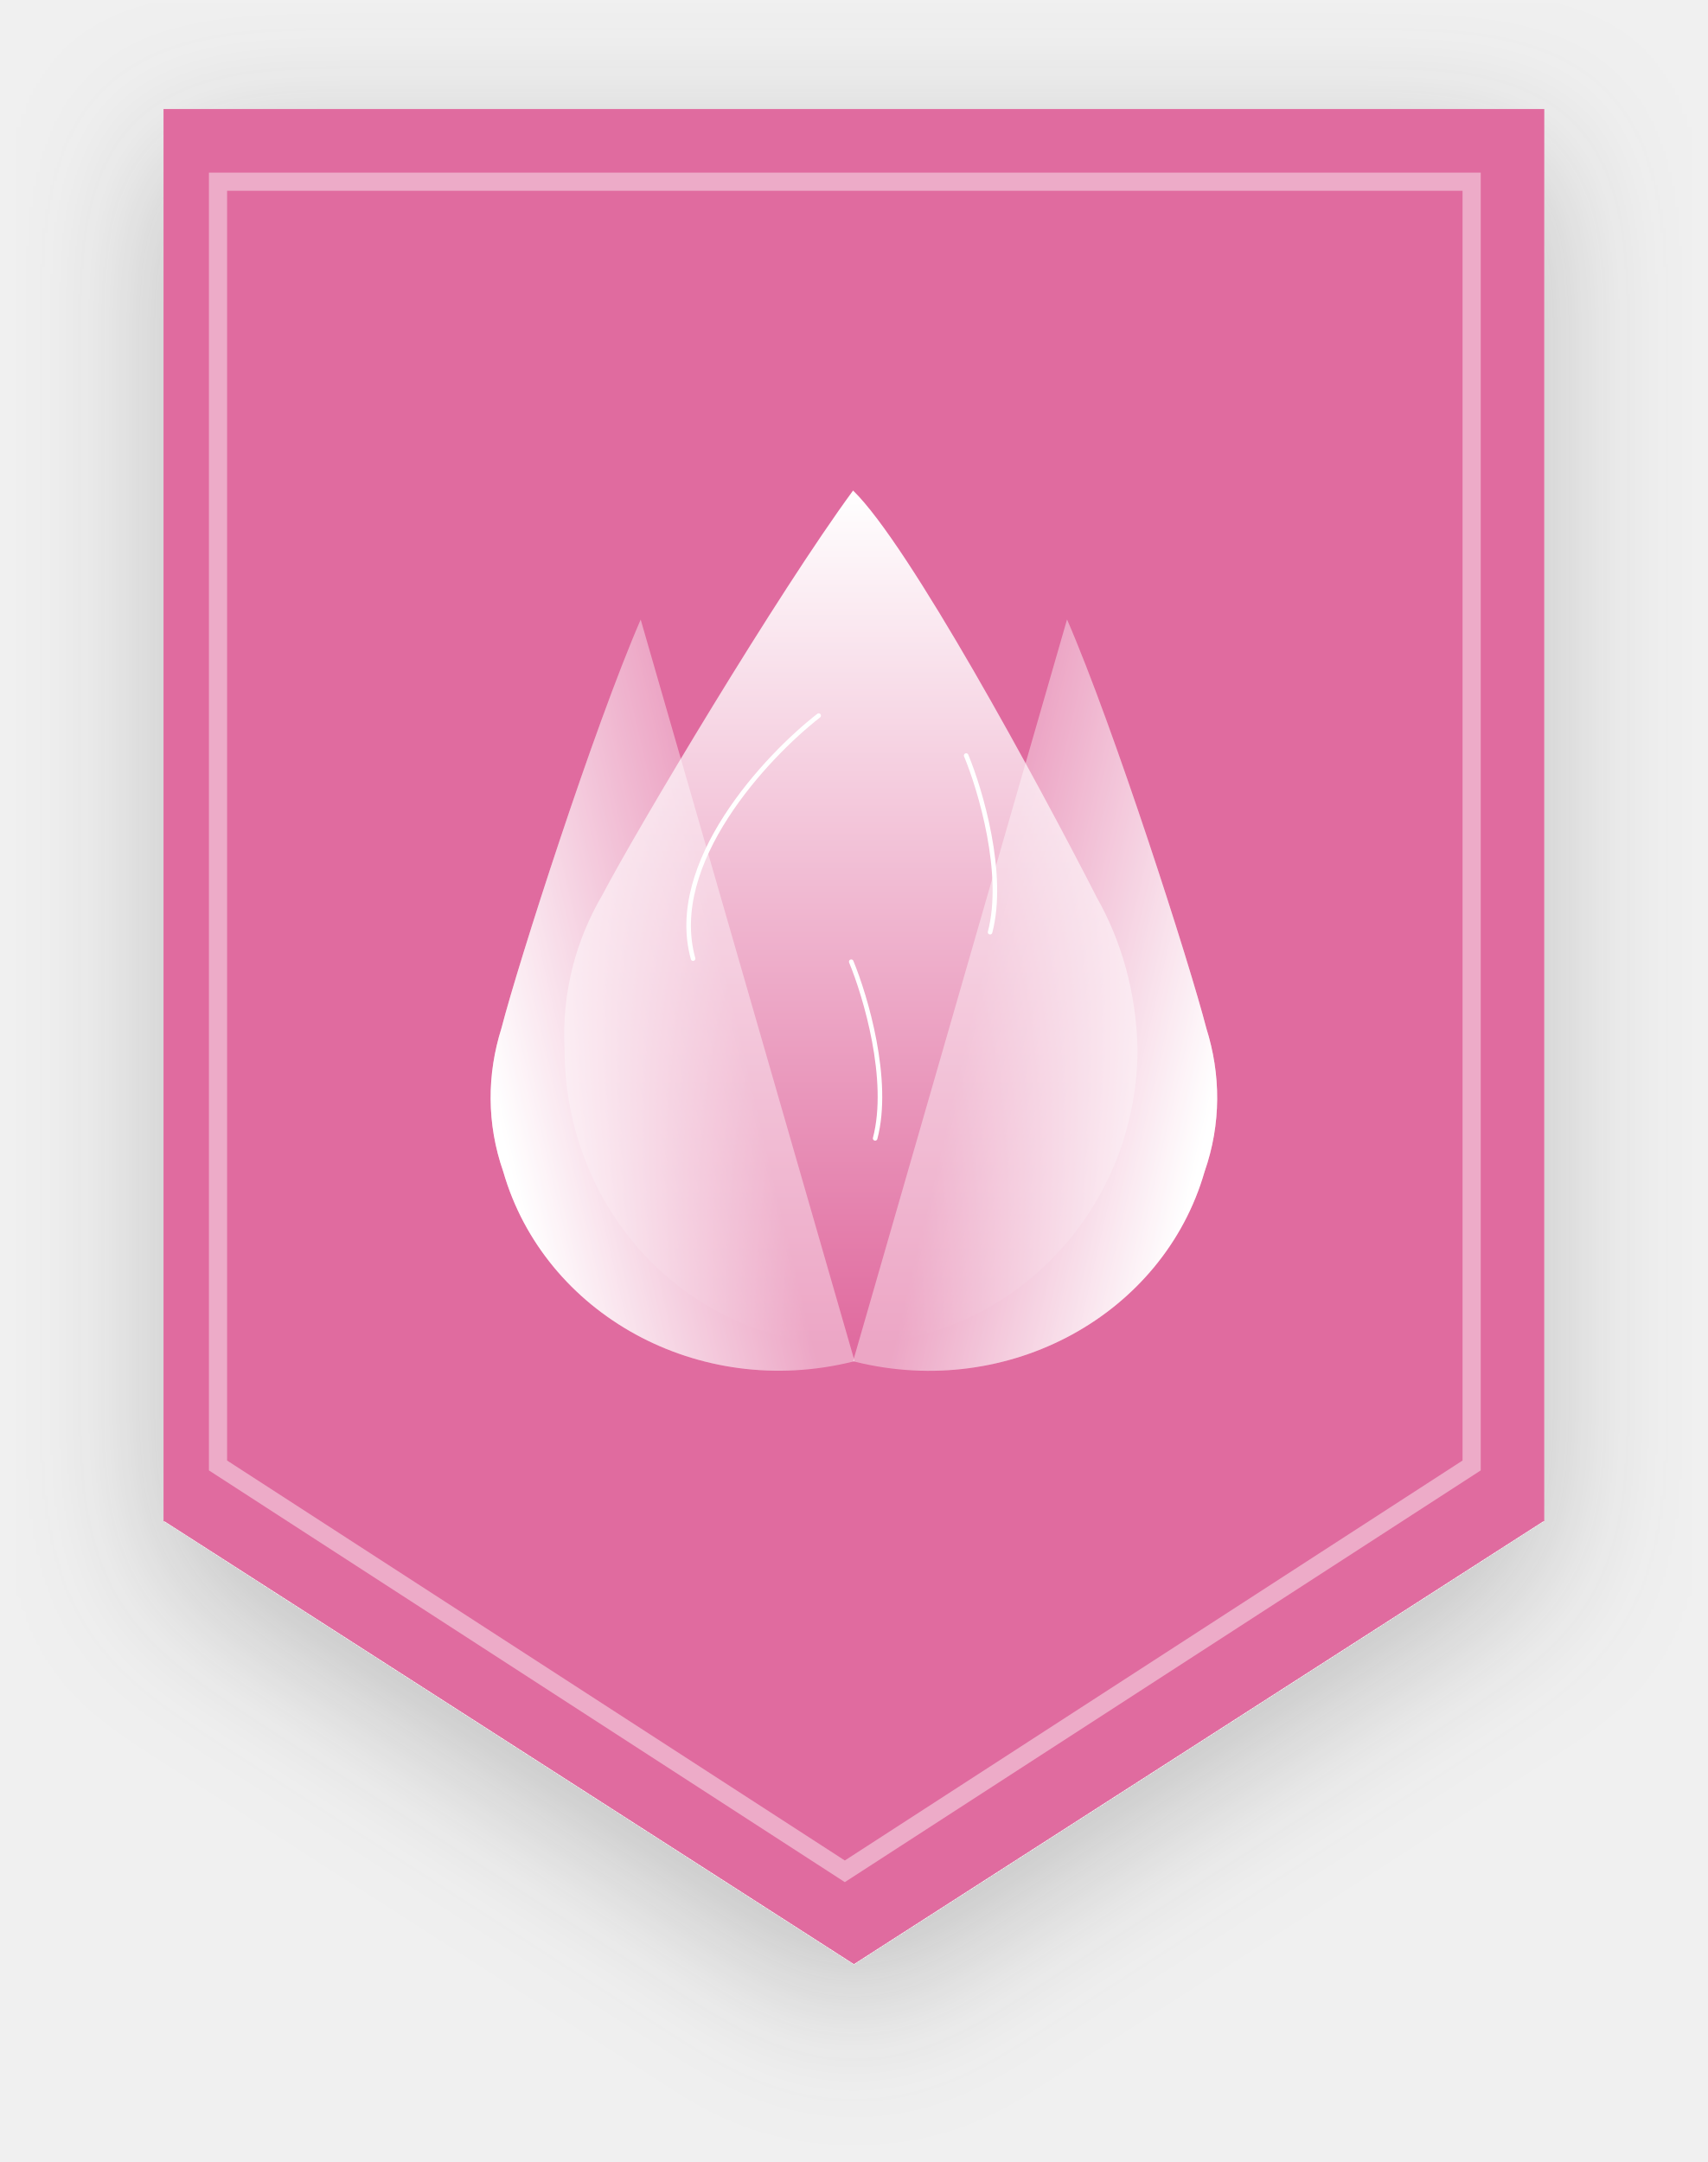
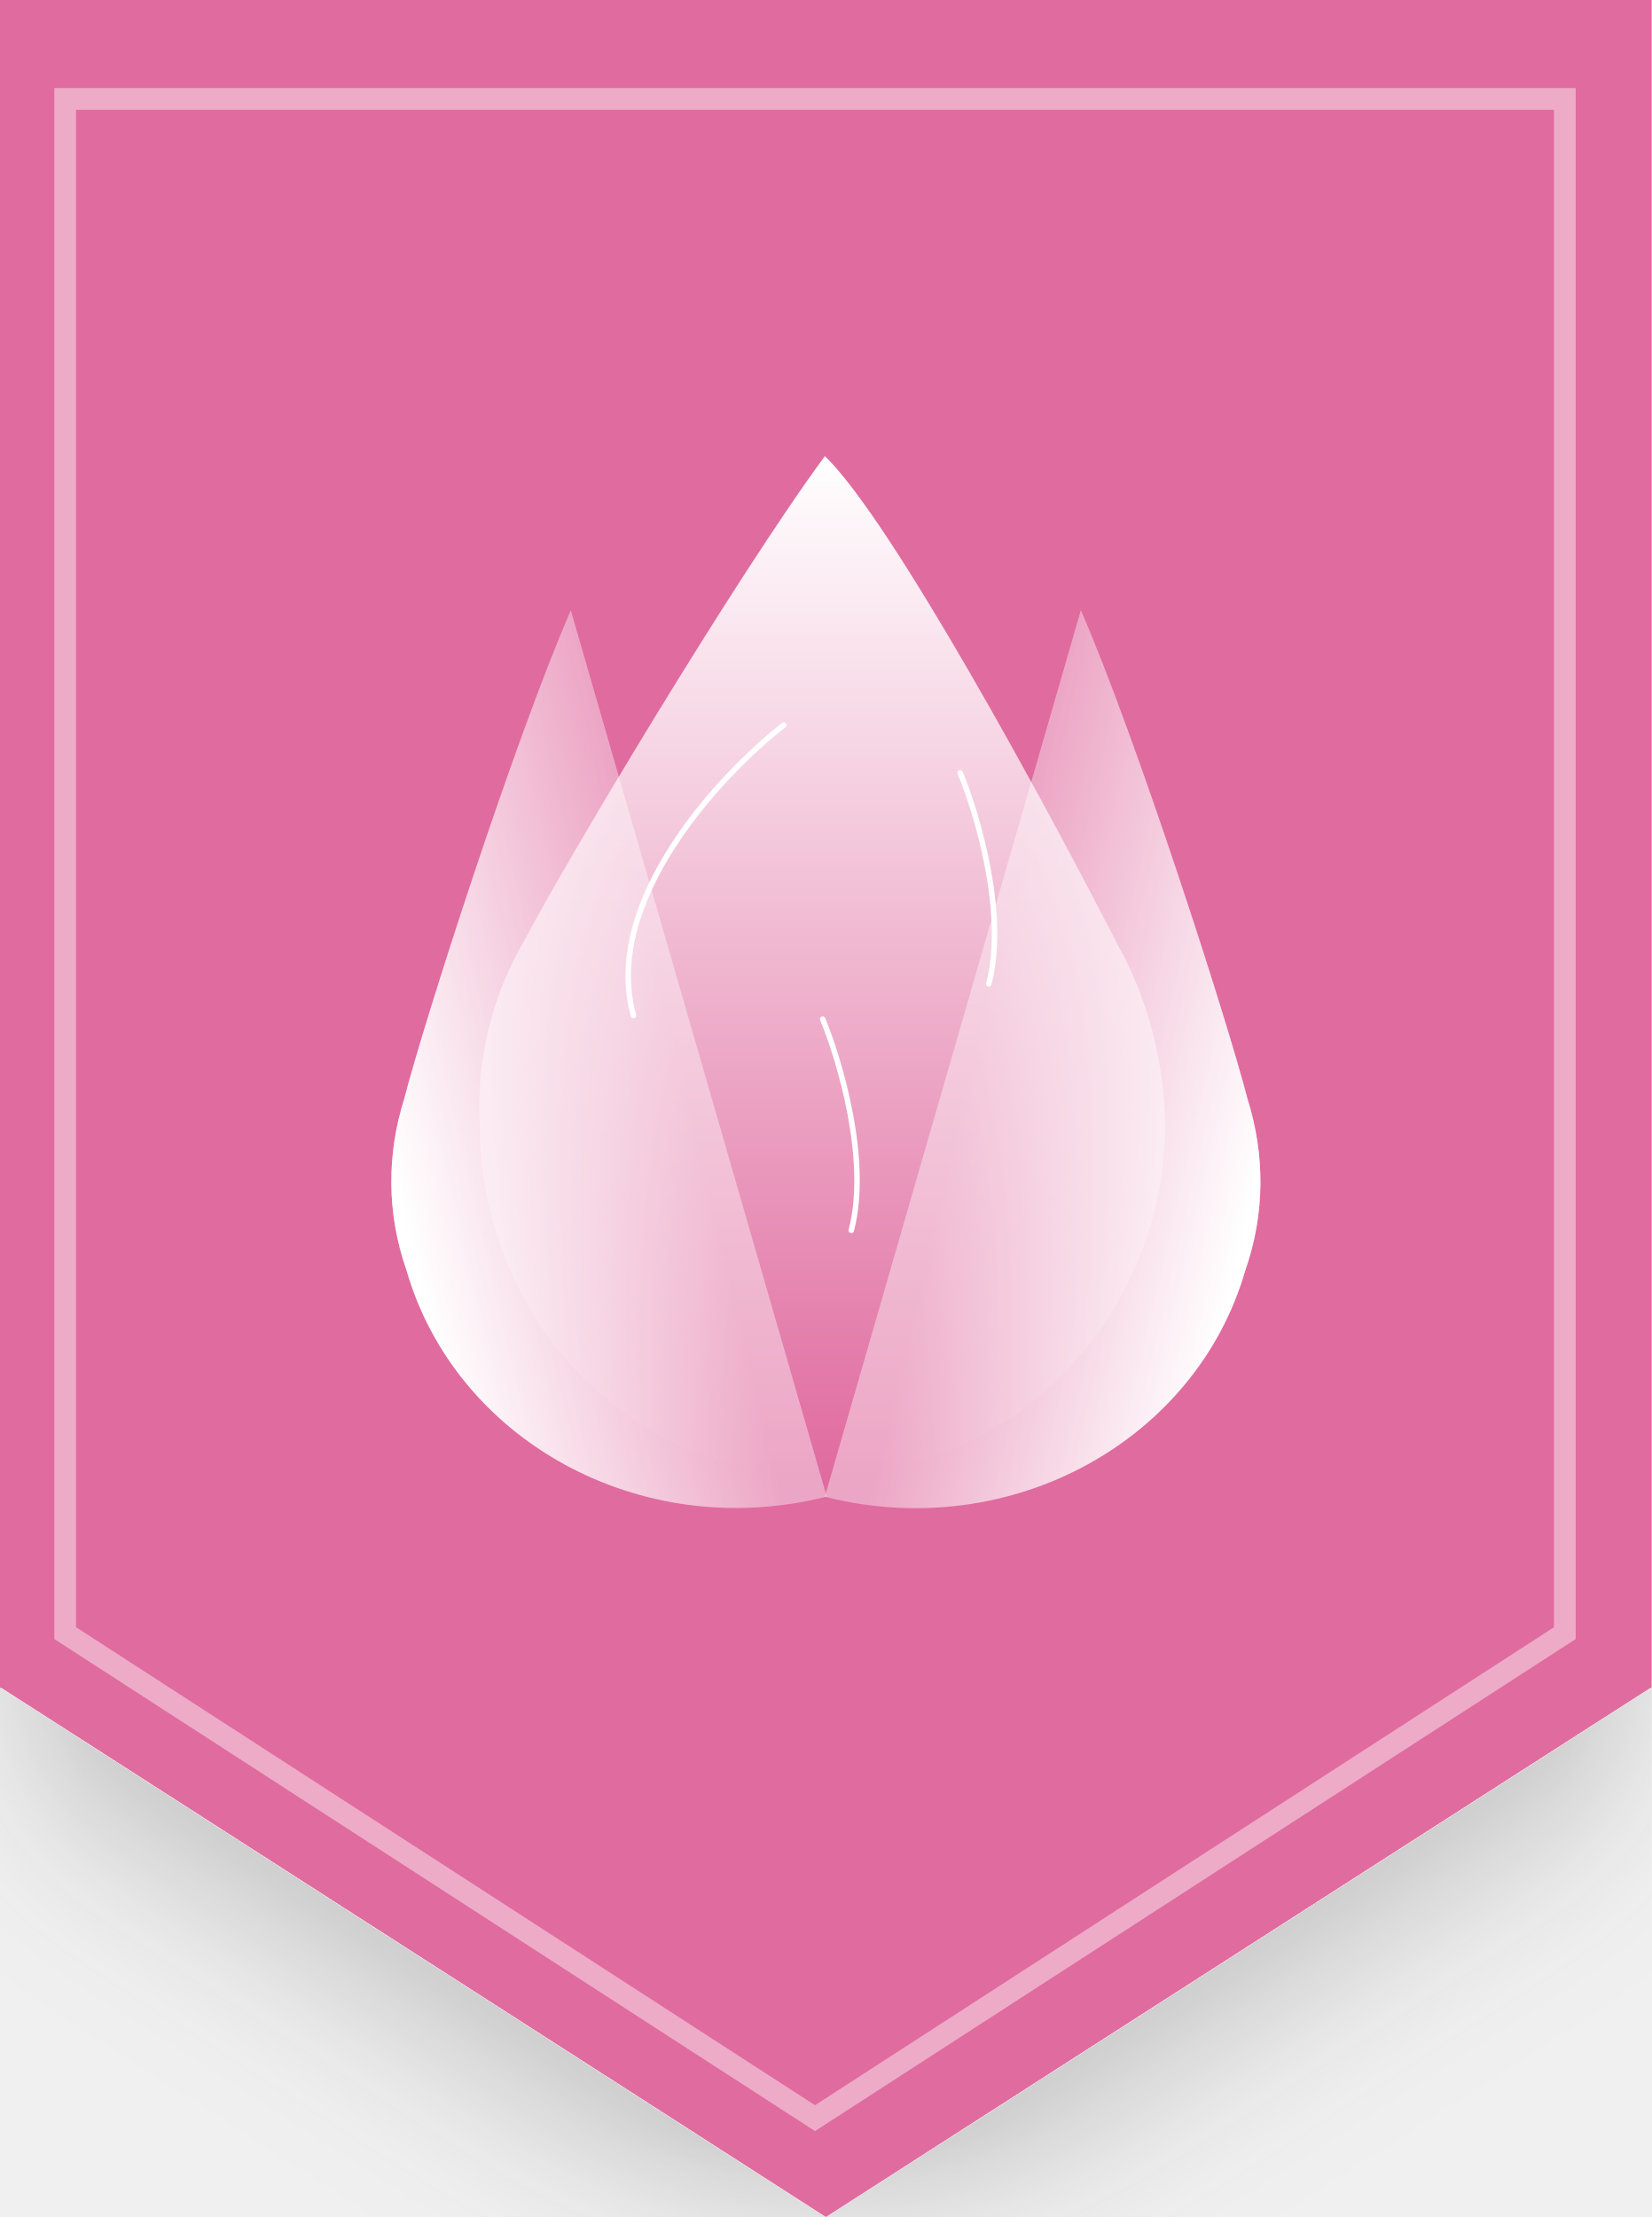
- <svg xmlns="http://www.w3.org/2000/svg" width="94" height="119" viewBox="0 0 94 119" fill="none">
-   <g id="Group 484147">
-     <g id="Group 484146" filter="url(#filter0_d_3739_47737)">
-       <path id="Union" fill-rule="evenodd" clip-rule="evenodd" d="M85 6H9V83.74H85V6ZM9.067 83.742L47 108.108L84.933 83.742L9.067 83.742Z" fill="#E06B9F" />
+ <svg xmlns="http://www.w3.org/2000/svg" width="76" height="102" viewBox="0 0 76 102" fill="none">
+   <g id="Frame 484147" clip-path="url(#clip0_4102_16325)">
+     <g id="Group 484146" filter="url(#filter0_d_4102_16325)">
+       <path id="Union" fill-rule="evenodd" clip-rule="evenodd" d="M76 0H0V77.658H76V0ZM0.067 77.659L38 102L75.933 77.659L0.067 77.659Z" fill="#E06B9F" />
    </g>
-     <path id="Vector 1759" d="M12 80.662V10H81V80.662L46.5 103L12 80.662Z" stroke="#EDABC8" />
+     <path id="Vector 1759" d="M3 75.138V4.551H72V75.138L37.5 97.452L3 75.138Z" stroke="#EDABC8" />
    <g id="Group 484037">
      <g id="Group 484038">
        <g id="Group 483370">
          <g id="Group 483369">
-             <path id="Union_2" fill-rule="evenodd" clip-rule="evenodd" d="M60.333 49.335C61.717 51.751 62.535 54.601 62.611 57.711C62.611 66.705 55.502 73.996 46.731 73.996C37.961 73.996 31.073 66.705 31.073 57.711C30.916 54.636 31.701 51.731 33.16 49.249C35.056 45.633 42.828 32.616 46.954 27C50.039 29.978 57.162 43.131 60.338 49.335H60.333Z" fill="url(#paint0_linear_3739_47737)" />
-             <path id="Vector 658" d="M45.061 39.389C42.148 41.66 36.687 47.513 38.147 52.763" stroke="white" stroke-width="0.251" stroke-linecap="round" />
-             <path id="Vector 659" d="M46.853 52.934C47.642 54.84 49.011 59.454 48.169 62.657" stroke="white" stroke-width="0.251" stroke-linecap="round" />
-             <path id="Vector 660" d="M53.179 41.586C53.969 43.492 55.337 48.106 54.495 51.309" stroke="white" stroke-width="0.251" stroke-linecap="round" />
+             <path id="Union_2" fill-rule="evenodd" clip-rule="evenodd" d="M51.332 43.296C52.716 45.71 53.535 48.557 53.611 51.663C53.611 60.648 46.502 67.932 37.731 67.932C28.961 67.932 22.073 60.648 22.073 51.663C21.916 48.595 22.699 45.696 24.156 43.218C26.045 39.618 33.825 26.598 37.954 20.984C41.039 23.959 48.162 37.098 51.338 43.296H51.332Z" fill="url(#paint0_linear_4102_16325)" />
+             <path id="Vector 658" d="M36.061 33.361C33.148 35.629 27.687 41.476 29.147 46.72" stroke="white" stroke-width="0.251" stroke-linecap="round" />
+             <path id="Vector 659" d="M37.853 46.891C38.642 48.795 40.011 53.404 39.169 56.604" stroke="white" stroke-width="0.251" stroke-linecap="round" />
+             <path id="Vector 660" d="M44.179 35.555C44.969 37.459 46.337 42.068 45.495 45.268" stroke="white" stroke-width="0.251" stroke-linecap="round" />
          </g>
          <g id="Subtract">
-             <path fill-rule="evenodd" clip-rule="evenodd" d="M58.731 34.096C61.305 40.023 65.469 52.99 66.399 56.602C67.194 59.12 67.226 61.849 66.298 64.499C64.037 72.336 55.55 77.047 47.076 74.956C47.035 74.946 46.994 74.936 46.953 74.925L58.731 34.096Z" fill="url(#paint1_linear_3739_47737)" />
-             <path fill-rule="evenodd" clip-rule="evenodd" d="M58.731 34.096C61.305 40.023 65.469 52.99 66.399 56.602C67.194 59.12 67.226 61.849 66.298 64.499C64.037 72.336 55.55 77.047 47.076 74.956C47.035 74.946 46.994 74.936 46.953 74.925L58.731 34.096Z" fill="white" fill-opacity="0.4" />
+             <path fill-rule="evenodd" clip-rule="evenodd" d="M49.731 28.073C52.306 33.998 56.475 46.967 57.401 50.564C58.194 53.078 58.225 55.801 57.298 58.446C55.037 66.274 46.55 70.98 38.076 68.892C38.035 68.882 37.993 68.871 37.952 68.861L49.731 28.073Z" fill="url(#paint1_linear_4102_16325)" />
+             <path fill-rule="evenodd" clip-rule="evenodd" d="M49.731 28.073C52.306 33.998 56.475 46.967 57.401 50.564C58.194 53.078 58.225 55.801 57.298 58.446C55.037 66.274 46.55 70.98 38.076 68.892C38.035 68.882 37.993 68.871 37.952 68.861L49.731 28.073Z" fill="white" fill-opacity="0.4" />
          </g>
          <g id="Subtract_2">
-             <path fill-rule="evenodd" clip-rule="evenodd" d="M35.264 34.102C32.69 40.034 28.53 52.987 27.6 56.597C26.805 59.115 26.774 61.844 27.702 64.495C29.962 72.331 38.45 77.042 46.923 74.951C46.962 74.942 47.001 74.932 47.039 74.922L35.264 34.102Z" fill="url(#paint2_linear_3739_47737)" />
-             <path fill-rule="evenodd" clip-rule="evenodd" d="M35.264 34.102C32.69 40.034 28.53 52.987 27.6 56.597C26.805 59.115 26.774 61.844 27.702 64.495C29.962 72.331 38.45 77.042 46.923 74.951C46.962 74.942 47.001 74.932 47.039 74.922L35.264 34.102Z" fill="white" fill-opacity="0.4" />
+             <path fill-rule="evenodd" clip-rule="evenodd" d="M26.264 28.078C23.687 34.009 19.524 46.962 18.598 50.556C17.805 53.07 17.775 55.793 18.702 58.438C20.962 66.266 29.45 70.972 37.924 68.884C37.962 68.875 38.001 68.865 38.039 68.855L26.264 28.078Z" fill="url(#paint2_linear_4102_16325)" />
+             <path fill-rule="evenodd" clip-rule="evenodd" d="M26.264 28.078C23.687 34.009 19.524 46.962 18.598 50.556C17.805 53.07 17.775 55.793 18.702 58.438C20.962 66.266 29.45 70.972 37.924 68.884C37.962 68.875 38.001 68.865 38.039 68.855L26.264 28.078Z" fill="white" fill-opacity="0.4" />
          </g>
        </g>
      </g>
    </g>
  </g>
  <defs>
-     <filter id="filter0_d_3739_47737" x="0.878" y="0.198" width="92.244" height="118.354" filterUnits="userSpaceOnUse" color-interpolation-filters="sRGB">
+     <filter id="filter0_d_4102_16325" x="-8.122" y="-5.802" width="92.244" height="118.244" filterUnits="userSpaceOnUse" color-interpolation-filters="sRGB">
      <feFlood flood-opacity="0" result="BackgroundImageFix" />
      <feColorMatrix in="SourceAlpha" type="matrix" values="0 0 0 0 0 0 0 0 0 0 0 0 0 0 0 0 0 0 127 0" result="hardAlpha" />
      <feOffset dy="2.321" />
      <feGaussianBlur stdDeviation="4.061" />
      <feComposite in2="hardAlpha" operator="out" />
      <feColorMatrix type="matrix" values="0 0 0 0 0.19 0 0 0 0 0.19 0 0 0 0 0.19 0 0 0 0.25 0" />
-       <feBlend mode="normal" in2="BackgroundImageFix" result="effect1_dropShadow_3739_47737" />
-       <feBlend mode="normal" in="SourceGraphic" in2="effect1_dropShadow_3739_47737" result="shape" />
+       <feBlend mode="normal" in2="BackgroundImageFix" result="effect1_dropShadow_4102_16325" />
+       <feBlend mode="normal" in="SourceGraphic" in2="effect1_dropShadow_4102_16325" result="shape" />
    </filter>
-     <linearGradient id="paint0_linear_3739_47737" x1="46.832" y1="27" x2="46.832" y2="73.996" gradientUnits="userSpaceOnUse">
+     <linearGradient id="paint0_linear_4102_16325" x1="37.832" y1="20.984" x2="37.832" y2="67.932" gradientUnits="userSpaceOnUse">
      <stop stop-color="white" />
      <stop offset="1" stop-color="#E06B9F" />
    </linearGradient>
-     <linearGradient id="paint1_linear_3739_47737" x1="66.709" y1="60.838" x2="53.068" y2="57.661" gradientUnits="userSpaceOnUse">
+     <linearGradient id="paint1_linear_4102_16325" x1="57.709" y1="54.786" x2="44.069" y2="51.606" gradientUnits="userSpaceOnUse">
      <stop stop-color="white" />
      <stop offset="1" stop-color="white" stop-opacity="0" />
    </linearGradient>
-     <linearGradient id="paint2_linear_3739_47737" x1="27.292" y1="60.837" x2="40.926" y2="57.661" gradientUnits="userSpaceOnUse">
+     <linearGradient id="paint2_linear_4102_16325" x1="18.292" y1="54.785" x2="31.924" y2="51.606" gradientUnits="userSpaceOnUse">
      <stop stop-color="white" />
      <stop offset="1" stop-color="white" stop-opacity="0" />
    </linearGradient>
+     <clipPath id="clip0_4102_16325">
+       <rect width="76" height="102.001" fill="white" />
+     </clipPath>
  </defs>
</svg>
